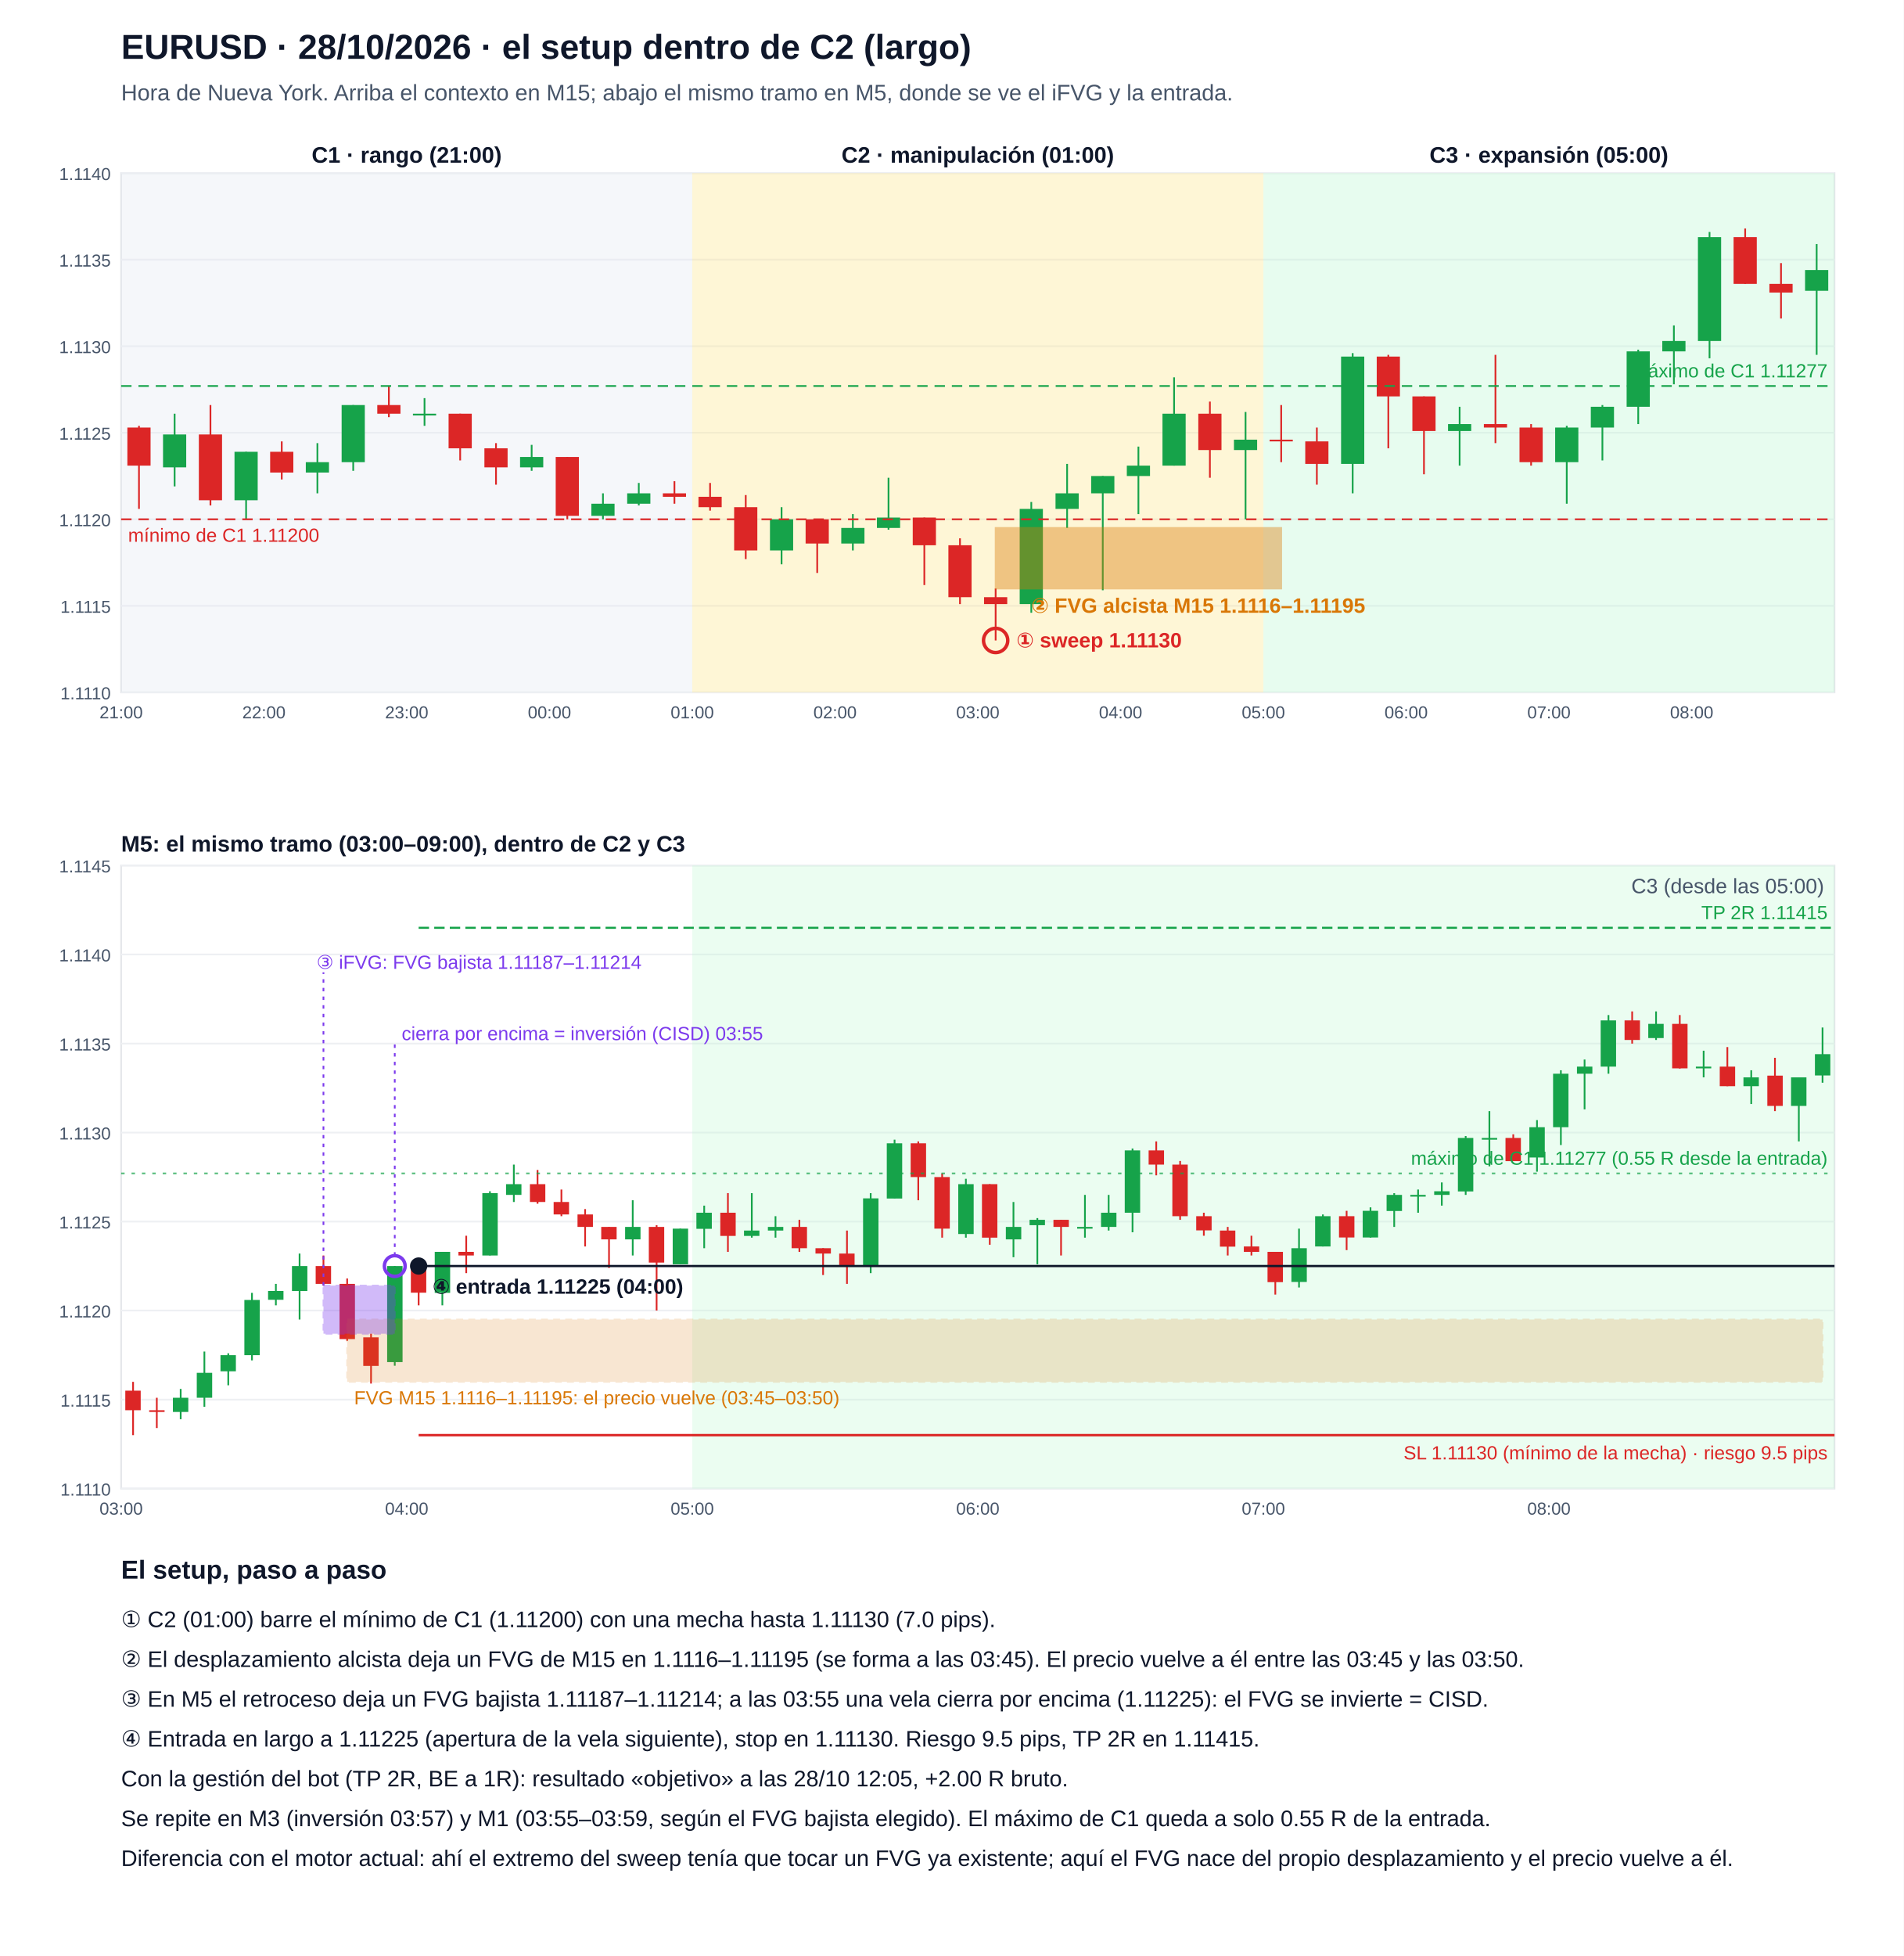
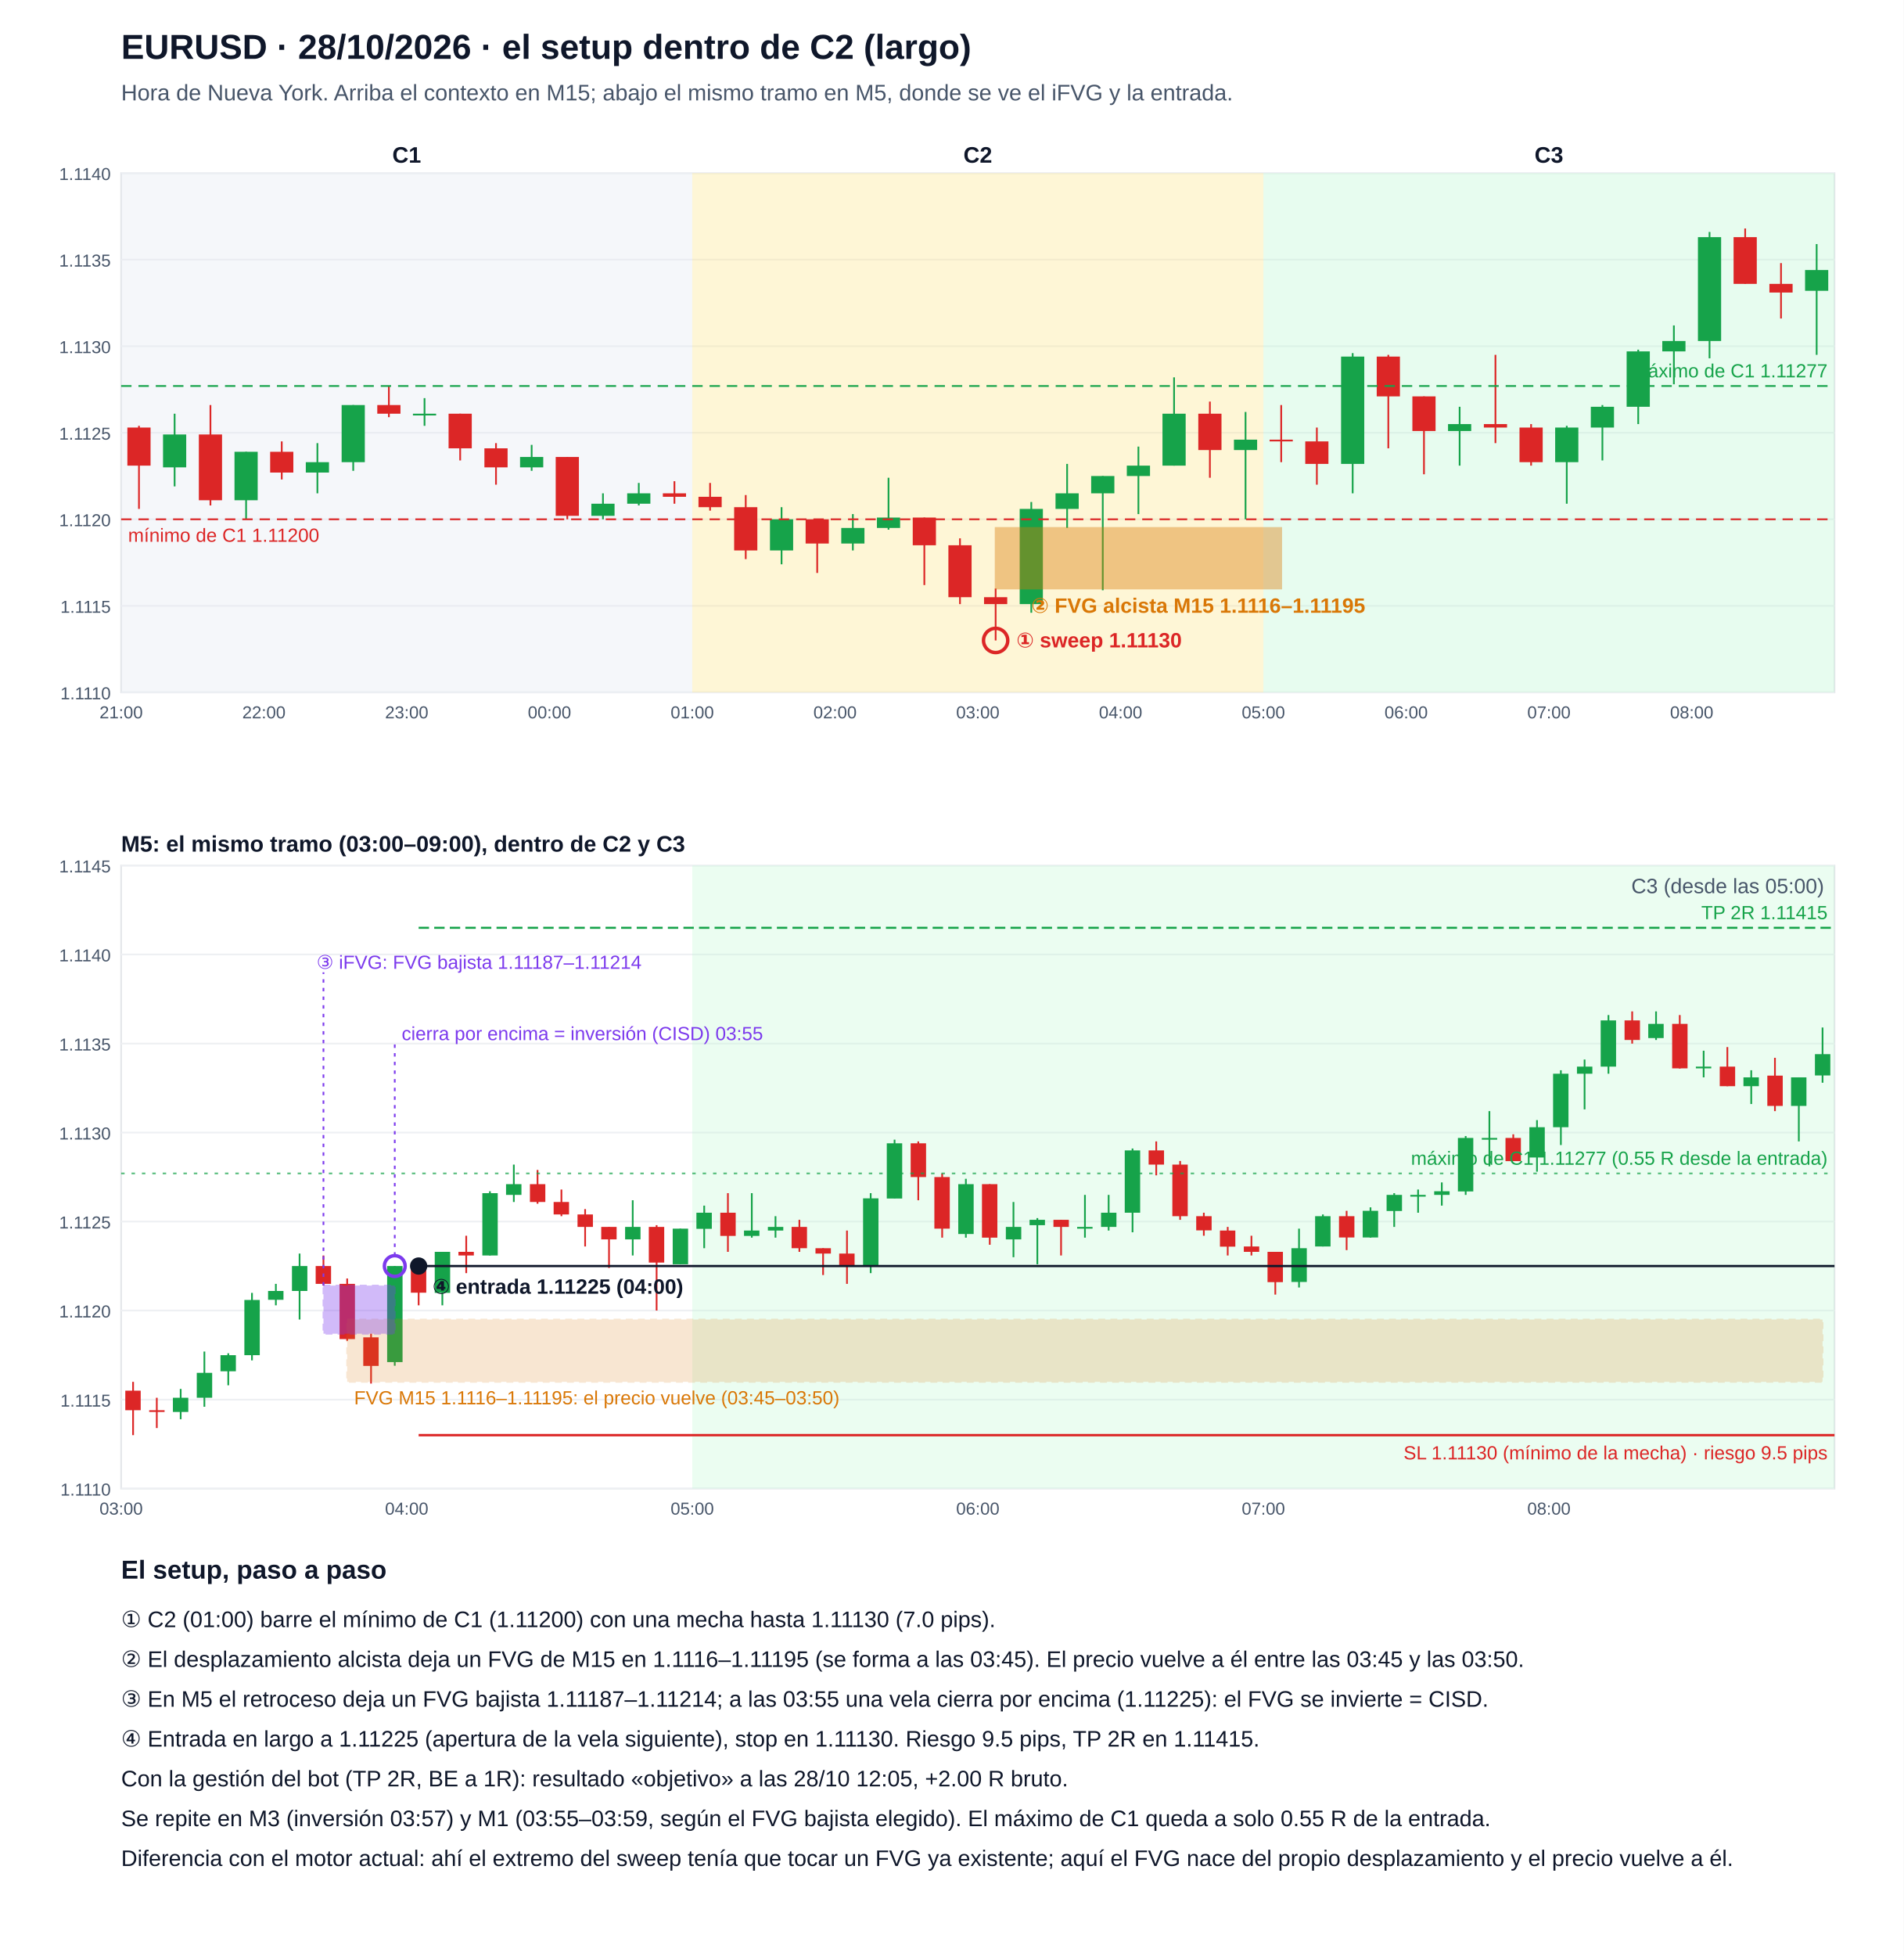
<svg xmlns="http://www.w3.org/2000/svg" width="1100" height="1130" viewBox="0 0 1100 1130" font-family="Segoe UI, Arial, sans-serif">
  <rect width="1100" height="1130" fill="white" />
  <text x="70" y="34" font-size="20" font-weight="700" fill="#0f172a">EURUSD · 28/10/2026 · el setup dentro de C2 (largo)</text>
  <text x="70" y="58" font-size="13" fill="#475569">Hora de Nueva York. Arriba el contexto en M15; abajo el mismo tramo en M5, donde se ve el iFVG y la entrada.</text>
  <rect x="70" y="100" width="990" height="300" fill="white" stroke="#e5e7eb" />
  <line x1="70" x2="1060" y1="400.0" y2="400.0" stroke="#eef0f3" />
  <text x="64" y="404.0" font-size="10" text-anchor="end" fill="#475569">1.1110</text>
  <line x1="70" x2="1060" y1="350.0" y2="350.0" stroke="#eef0f3" />
  <text x="64" y="354.0" font-size="10" text-anchor="end" fill="#475569">1.1115</text>
  <line x1="70" x2="1060" y1="300.0" y2="300.0" stroke="#eef0f3" />
  <text x="64" y="304.0" font-size="10" text-anchor="end" fill="#475569">1.1120</text>
  <line x1="70" x2="1060" y1="250.0" y2="250.0" stroke="#eef0f3" />
  <text x="64" y="254.0" font-size="10" text-anchor="end" fill="#475569">1.1125</text>
  <line x1="70" x2="1060" y1="200.0" y2="200.0" stroke="#eef0f3" />
  <text x="64" y="204.0" font-size="10" text-anchor="end" fill="#475569">1.1130</text>
  <line x1="70" x2="1060" y1="150.0" y2="150.0" stroke="#eef0f3" />
  <text x="64" y="154.0" font-size="10" text-anchor="end" fill="#475569">1.1135</text>
  <line x1="70" x2="1060" y1="100.0" y2="100.0" stroke="#eef0f3" />
  <text x="64" y="104.0" font-size="10" text-anchor="end" fill="#475569">1.1140</text>
  <text x="70.0" y="415" font-size="10" text-anchor="middle" fill="#475569">21:00</text>
  <text x="152.5" y="415" font-size="10" text-anchor="middle" fill="#475569">22:00</text>
  <text x="235.0" y="415" font-size="10" text-anchor="middle" fill="#475569">23:00</text>
  <text x="317.5" y="415" font-size="10" text-anchor="middle" fill="#475569">00:00</text>
  <text x="400.0" y="415" font-size="10" text-anchor="middle" fill="#475569">01:00</text>
  <text x="482.5" y="415" font-size="10" text-anchor="middle" fill="#475569">02:00</text>
  <text x="565.0" y="415" font-size="10" text-anchor="middle" fill="#475569">03:00</text>
  <text x="647.5" y="415" font-size="10" text-anchor="middle" fill="#475569">04:00</text>
  <text x="730.0" y="415" font-size="10" text-anchor="middle" fill="#475569">05:00</text>
  <text x="812.5" y="415" font-size="10" text-anchor="middle" fill="#475569">06:00</text>
  <text x="895.0" y="415" font-size="10" text-anchor="middle" fill="#475569">07:00</text>
  <text x="977.5" y="415" font-size="10" text-anchor="middle" fill="#475569">08:00</text>
  <rect x="70.0" y="100" width="330.0" height="300" fill="#e2e8f0" opacity="0.35" />
-   <text x="235.0" y="94" font-size="13" font-weight="700" text-anchor="middle" fill="#0f172a">C1 · rango (21:00)</text>
+   <text x="235.0" y="94" font-size="13" font-weight="700" text-anchor="middle" fill="#0f172a">C1</text>
  <rect x="400.0" y="100" width="330.0" height="300" fill="#fde68a" opacity="0.35" />
-   <text x="565.0" y="94" font-size="13" font-weight="700" text-anchor="middle" fill="#0f172a">C2 · manipulación (01:00)</text>
+   <text x="565.0" y="94" font-size="13" font-weight="700" text-anchor="middle" fill="#0f172a">C2</text>
  <rect x="730.0" y="100" width="330.0" height="300" fill="#bbf7d0" opacity="0.35" />
-   <text x="895.0" y="94" font-size="13" font-weight="700" text-anchor="middle" fill="#0f172a">C3 · expansión (05:00)</text>
+   <text x="895.0" y="94" font-size="13" font-weight="700" text-anchor="middle" fill="#0f172a">C3</text>
  <line x1="80.3" x2="80.3" y1="246.0" y2="294.0" stroke="#dc2626" />
  <rect x="73.6" y="247.0" width="13.4" height="22.0" fill="#dc2626" />
  <line x1="100.9" x2="100.9" y1="239.0" y2="281.0" stroke="#16a34a" />
  <rect x="94.2" y="251.0" width="13.4" height="19.0" fill="#16a34a" />
  <line x1="121.6" x2="121.6" y1="234.0" y2="292.0" stroke="#dc2626" />
  <rect x="114.9" y="251.0" width="13.4" height="38.0" fill="#dc2626" />
  <line x1="142.2" x2="142.2" y1="261.0" y2="300.0" stroke="#16a34a" />
  <rect x="135.5" y="261.0" width="13.4" height="28.0" fill="#16a34a" />
  <line x1="162.8" x2="162.8" y1="255.0" y2="277.0" stroke="#dc2626" />
  <rect x="156.1" y="261.0" width="13.4" height="12.0" fill="#dc2626" />
  <line x1="183.4" x2="183.4" y1="256.0" y2="285.0" stroke="#16a34a" />
  <rect x="176.7" y="267.0" width="13.4" height="6.0" fill="#16a34a" />
  <line x1="204.1" x2="204.1" y1="234.0" y2="272.0" stroke="#16a34a" />
  <rect x="197.4" y="234.0" width="13.4" height="33.0" fill="#16a34a" />
  <line x1="224.7" x2="224.7" y1="223.0" y2="241.0" stroke="#dc2626" />
  <rect x="218.0" y="234.0" width="13.4" height="5.0" fill="#dc2626" />
  <line x1="245.3" x2="245.3" y1="230.0" y2="246.0" stroke="#16a34a" />
  <rect x="238.6" y="239.0" width="13.4" height="1.0" fill="#16a34a" />
  <line x1="265.9" x2="265.9" y1="239.0" y2="266.0" stroke="#dc2626" />
  <rect x="259.2" y="239.0" width="13.4" height="20.0" fill="#dc2626" />
  <line x1="286.6" x2="286.6" y1="256.0" y2="280.0" stroke="#dc2626" />
  <rect x="279.9" y="259.0" width="13.4" height="11.0" fill="#dc2626" />
  <line x1="307.2" x2="307.2" y1="257.0" y2="272.0" stroke="#16a34a" />
  <rect x="300.5" y="264.0" width="13.4" height="6.0" fill="#16a34a" />
  <line x1="327.8" x2="327.8" y1="264.0" y2="300.0" stroke="#dc2626" />
  <rect x="321.1" y="264.0" width="13.4" height="34.0" fill="#dc2626" />
  <line x1="348.4" x2="348.4" y1="285.0" y2="300.0" stroke="#16a34a" />
  <rect x="341.7" y="291.0" width="13.4" height="7.0" fill="#16a34a" />
  <line x1="369.1" x2="369.1" y1="279.0" y2="292.0" stroke="#16a34a" />
  <rect x="362.4" y="285.0" width="13.4" height="6.0" fill="#16a34a" />
  <line x1="389.7" x2="389.7" y1="278.0" y2="291.0" stroke="#dc2626" />
  <rect x="383.0" y="285.0" width="13.4" height="2.0" fill="#dc2626" />
  <line x1="410.3" x2="410.3" y1="279.0" y2="295.0" stroke="#dc2626" />
  <rect x="403.6" y="287.0" width="13.4" height="6.0" fill="#dc2626" />
  <line x1="430.9" x2="430.9" y1="286.0" y2="323.0" stroke="#dc2626" />
  <rect x="424.2" y="293.0" width="13.4" height="25.0" fill="#dc2626" />
  <line x1="451.6" x2="451.6" y1="293.0" y2="326.0" stroke="#16a34a" />
  <rect x="444.9" y="300.0" width="13.4" height="18.0" fill="#16a34a" />
  <line x1="472.2" x2="472.2" y1="300.0" y2="331.0" stroke="#dc2626" />
  <rect x="465.5" y="300.0" width="13.4" height="14.0" fill="#dc2626" />
  <line x1="492.8" x2="492.8" y1="297.0" y2="318.0" stroke="#16a34a" />
  <rect x="486.1" y="305.0" width="13.4" height="9.0" fill="#16a34a" />
  <line x1="513.4" x2="513.4" y1="276.0" y2="306.0" stroke="#16a34a" />
  <rect x="506.7" y="299.0" width="13.4" height="6.0" fill="#16a34a" />
  <line x1="534.1" x2="534.1" y1="299.0" y2="338.0" stroke="#dc2626" />
  <rect x="527.4" y="299.0" width="13.4" height="16.0" fill="#dc2626" />
  <line x1="554.7" x2="554.7" y1="311.0" y2="349.0" stroke="#dc2626" />
  <rect x="548.0" y="315.0" width="13.4" height="30.0" fill="#dc2626" />
  <line x1="575.3" x2="575.3" y1="340.0" y2="370.0" stroke="#dc2626" />
  <rect x="568.6" y="345.0" width="13.4" height="4.0" fill="#dc2626" />
  <line x1="595.9" x2="595.9" y1="290.0" y2="354.0" stroke="#16a34a" />
  <rect x="589.2" y="294.0" width="13.4" height="55.0" fill="#16a34a" />
  <line x1="616.6" x2="616.6" y1="268.0" y2="305.0" stroke="#16a34a" />
  <rect x="609.9" y="285.0" width="13.4" height="9.0" fill="#16a34a" />
  <line x1="637.2" x2="637.2" y1="275.0" y2="341.0" stroke="#16a34a" />
  <rect x="630.5" y="275.0" width="13.4" height="10.0" fill="#16a34a" />
  <line x1="657.8" x2="657.8" y1="258.0" y2="297.0" stroke="#16a34a" />
  <rect x="651.1" y="269.0" width="13.4" height="6.0" fill="#16a34a" />
  <line x1="678.4" x2="678.4" y1="218.0" y2="269.0" stroke="#16a34a" />
  <rect x="671.7" y="239.0" width="13.4" height="30.0" fill="#16a34a" />
  <line x1="699.1" x2="699.1" y1="232.0" y2="276.0" stroke="#dc2626" />
  <rect x="692.4" y="239.0" width="13.4" height="21.0" fill="#dc2626" />
  <line x1="719.7" x2="719.7" y1="238.0" y2="300.0" stroke="#16a34a" />
  <rect x="713.0" y="254.0" width="13.4" height="6.0" fill="#16a34a" />
  <line x1="740.3" x2="740.3" y1="234.0" y2="267.0" stroke="#dc2626" />
  <rect x="733.6" y="254.0" width="13.4" height="1.0" fill="#dc2626" />
  <line x1="760.9" x2="760.9" y1="247.0" y2="280.0" stroke="#dc2626" />
  <rect x="754.2" y="255.0" width="13.4" height="13.0" fill="#dc2626" />
  <line x1="781.6" x2="781.6" y1="204.0" y2="285.0" stroke="#16a34a" />
  <rect x="774.9" y="206.0" width="13.4" height="62.0" fill="#16a34a" />
  <line x1="802.2" x2="802.2" y1="205.0" y2="259.0" stroke="#dc2626" />
  <rect x="795.5" y="206.0" width="13.4" height="23.0" fill="#dc2626" />
  <line x1="822.8" x2="822.8" y1="229.0" y2="274.0" stroke="#dc2626" />
  <rect x="816.1" y="229.0" width="13.4" height="20.0" fill="#dc2626" />
  <line x1="843.4" x2="843.4" y1="235.0" y2="269.0" stroke="#16a34a" />
  <rect x="836.7" y="245.0" width="13.4" height="4.0" fill="#16a34a" />
  <line x1="864.1" x2="864.1" y1="205.0" y2="256.0" stroke="#dc2626" />
  <rect x="857.4" y="245.0" width="13.4" height="2.0" fill="#dc2626" />
  <line x1="884.7" x2="884.7" y1="245.0" y2="269.0" stroke="#dc2626" />
  <rect x="878.0" y="247.0" width="13.4" height="20.0" fill="#dc2626" />
  <line x1="905.3" x2="905.3" y1="246.0" y2="291.0" stroke="#16a34a" />
  <rect x="898.6" y="247.0" width="13.4" height="20.0" fill="#16a34a" />
  <line x1="925.9" x2="925.9" y1="234.0" y2="266.0" stroke="#16a34a" />
  <rect x="919.2" y="235.0" width="13.4" height="12.0" fill="#16a34a" />
  <line x1="946.6" x2="946.6" y1="202.0" y2="245.0" stroke="#16a34a" />
  <rect x="939.9" y="203.0" width="13.4" height="32.0" fill="#16a34a" />
  <line x1="967.2" x2="967.2" y1="188.0" y2="222.0" stroke="#16a34a" />
  <rect x="960.5" y="197.0" width="13.4" height="6.0" fill="#16a34a" />
  <line x1="987.8" x2="987.8" y1="134.0" y2="207.0" stroke="#16a34a" />
  <rect x="981.1" y="137.0" width="13.4" height="60.0" fill="#16a34a" />
  <line x1="1008.4" x2="1008.4" y1="132.0" y2="164.0" stroke="#dc2626" />
  <rect x="1001.7" y="137.0" width="13.4" height="27.0" fill="#dc2626" />
  <line x1="1029.1" x2="1029.1" y1="152.0" y2="184.0" stroke="#dc2626" />
  <rect x="1022.4" y="164.0" width="13.4" height="5.0" fill="#dc2626" />
  <line x1="1049.7" x2="1049.7" y1="141.0" y2="205.0" stroke="#16a34a" />
  <rect x="1043.0" y="156.0" width="13.4" height="12.0" fill="#16a34a" />
  <line x1="70" x2="1060" y1="300.0" y2="300.0" stroke="#dc2626" stroke-dasharray="6 4" />
  <text x="74" y="313.0" font-size="11" fill="#dc2626">mínimo de C1 1.11200</text>
  <line x1="70" x2="1060" y1="223.0" y2="223.0" stroke="#16a34a" stroke-dasharray="6 4" />
  <text x="1056" y="218.0" font-size="11" text-anchor="end" fill="#16a34a">máximo de C1 1.11277</text>
  <circle cx="575.3" cy="370.0" r="7" fill="none" stroke="#dc2626" stroke-width="2" />
  <text x="587.3" y="374.0" font-size="12" font-weight="700" fill="#dc2626">① sweep 1.11130</text>
  <rect x="575.3" y="305.0" width="165.0" height="35.0" fill="#d97706" opacity="0.4" stroke="#d97706" />
  <text x="595.9" y="354.0" font-size="12" font-weight="700" fill="#d97706">② FVG alcista M15 1.1116–1.11195</text>
  <rect x="70" y="500" width="990" height="360" fill="white" stroke="#e5e7eb" />
  <line x1="70" x2="1060" y1="860.0" y2="860.0" stroke="#eef0f3" />
  <text x="64" y="864.0" font-size="10" text-anchor="end" fill="#475569">1.1110</text>
  <line x1="70" x2="1060" y1="808.6" y2="808.6" stroke="#eef0f3" />
  <text x="64" y="812.6" font-size="10" text-anchor="end" fill="#475569">1.1115</text>
  <line x1="70" x2="1060" y1="757.1" y2="757.1" stroke="#eef0f3" />
  <text x="64" y="761.1" font-size="10" text-anchor="end" fill="#475569">1.1120</text>
  <line x1="70" x2="1060" y1="705.7" y2="705.7" stroke="#eef0f3" />
  <text x="64" y="709.7" font-size="10" text-anchor="end" fill="#475569">1.1125</text>
  <line x1="70" x2="1060" y1="654.3" y2="654.3" stroke="#eef0f3" />
  <text x="64" y="658.3" font-size="10" text-anchor="end" fill="#475569">1.1130</text>
  <line x1="70" x2="1060" y1="602.9" y2="602.9" stroke="#eef0f3" />
  <text x="64" y="606.9" font-size="10" text-anchor="end" fill="#475569">1.1135</text>
  <line x1="70" x2="1060" y1="551.4" y2="551.4" stroke="#eef0f3" />
  <text x="64" y="555.4" font-size="10" text-anchor="end" fill="#475569">1.1140</text>
  <line x1="70" x2="1060" y1="500.0" y2="500.0" stroke="#eef0f3" />
  <text x="64" y="504.0" font-size="10" text-anchor="end" fill="#475569">1.1145</text>
  <text x="70.0" y="875" font-size="10" text-anchor="middle" fill="#475569">03:00</text>
  <text x="235.0" y="875" font-size="10" text-anchor="middle" fill="#475569">04:00</text>
  <text x="400.0" y="875" font-size="10" text-anchor="middle" fill="#475569">05:00</text>
  <text x="565.0" y="875" font-size="10" text-anchor="middle" fill="#475569">06:00</text>
  <text x="730.0" y="875" font-size="10" text-anchor="middle" fill="#475569">07:00</text>
  <text x="895.0" y="875" font-size="10" text-anchor="middle" fill="#475569">08:00</text>
  <text x="70" y="492" font-size="13" font-weight="700" fill="#0f172a">M5: el mismo tramo (03:00–09:00), dentro de C2 y C3</text>
  <rect x="400.0" y="500" width="660.0" height="360" fill="#bbf7d0" opacity="0.3" />
  <text x="1054" y="516" font-size="12" text-anchor="end" fill="#475569">C3 (desde las 05:00)</text>
  <line x1="76.9" x2="76.9" y1="798.3" y2="829.1" stroke="#dc2626" />
  <rect x="72.4" y="803.4" width="8.9" height="11.3" fill="#dc2626" />
  <line x1="90.6" x2="90.6" y1="807.5" y2="825.0" stroke="#dc2626" />
  <rect x="86.2" y="814.7" width="8.9" height="1.0" fill="#dc2626" />
  <line x1="104.4" x2="104.4" y1="802.4" y2="819.9" stroke="#16a34a" />
  <rect x="99.9" y="807.5" width="8.9" height="8.2" fill="#16a34a" />
  <line x1="118.1" x2="118.1" y1="780.8" y2="812.7" stroke="#16a34a" />
  <rect x="113.7" y="793.1" width="8.9" height="14.4" fill="#16a34a" />
  <line x1="131.9" x2="131.9" y1="781.8" y2="800.3" stroke="#16a34a" />
  <rect x="127.4" y="782.9" width="8.9" height="9.3" fill="#16a34a" />
  <line x1="145.6" x2="145.6" y1="746.9" y2="785.9" stroke="#16a34a" />
  <rect x="141.2" y="751.0" width="8.9" height="31.9" fill="#16a34a" />
  <line x1="159.4" x2="159.4" y1="741.7" y2="754.1" stroke="#16a34a" />
  <rect x="154.9" y="745.8" width="8.9" height="5.1" fill="#16a34a" />
  <line x1="173.1" x2="173.1" y1="724.2" y2="762.3" stroke="#16a34a" />
  <rect x="168.7" y="731.4" width="8.9" height="14.4" fill="#16a34a" />
  <line x1="186.9" x2="186.9" y1="725.3" y2="742.7" stroke="#dc2626" />
  <rect x="182.4" y="731.4" width="8.9" height="10.3" fill="#dc2626" />
  <line x1="200.6" x2="200.6" y1="738.6" y2="774.6" stroke="#dc2626" />
  <rect x="196.2" y="741.7" width="8.9" height="31.9" fill="#dc2626" />
  <line x1="214.4" x2="214.4" y1="770.5" y2="799.3" stroke="#dc2626" />
  <rect x="209.9" y="772.6" width="8.9" height="16.5" fill="#dc2626" />
  <line x1="228.1" x2="228.1" y1="731.4" y2="789.0" stroke="#16a34a" />
  <rect x="223.7" y="731.4" width="8.9" height="55.5" fill="#16a34a" />
  <line x1="241.9" x2="241.9" y1="729.4" y2="754.1" stroke="#dc2626" />
  <rect x="237.4" y="731.4" width="8.9" height="15.4" fill="#dc2626" />
  <line x1="255.6" x2="255.6" y1="723.2" y2="754.1" stroke="#16a34a" />
  <rect x="251.2" y="723.2" width="8.9" height="23.7" fill="#16a34a" />
  <line x1="269.4" x2="269.4" y1="713.9" y2="735.5" stroke="#dc2626" />
  <rect x="264.9" y="723.2" width="8.9" height="2.1" fill="#dc2626" />
  <line x1="283.1" x2="283.1" y1="688.2" y2="725.3" stroke="#16a34a" />
  <rect x="278.7" y="689.3" width="8.9" height="36.0" fill="#16a34a" />
  <line x1="296.9" x2="296.9" y1="672.8" y2="694.4" stroke="#16a34a" />
  <rect x="292.4" y="684.1" width="8.9" height="6.2" fill="#16a34a" />
  <line x1="310.6" x2="310.6" y1="675.9" y2="695.4" stroke="#dc2626" />
  <rect x="306.2" y="684.1" width="8.9" height="10.3" fill="#dc2626" />
  <line x1="324.4" x2="324.4" y1="687.2" y2="702.6" stroke="#dc2626" />
  <rect x="319.9" y="694.4" width="8.9" height="7.2" fill="#dc2626" />
  <line x1="338.1" x2="338.1" y1="698.5" y2="720.1" stroke="#dc2626" />
  <rect x="333.7" y="701.6" width="8.9" height="7.2" fill="#dc2626" />
  <line x1="351.9" x2="351.9" y1="708.8" y2="732.5" stroke="#dc2626" />
  <rect x="347.4" y="708.8" width="8.9" height="7.2" fill="#dc2626" />
  <line x1="365.6" x2="365.6" y1="693.4" y2="725.3" stroke="#16a34a" />
  <rect x="361.2" y="708.8" width="8.9" height="7.2" fill="#16a34a" />
  <line x1="379.4" x2="379.4" y1="707.8" y2="757.1" stroke="#dc2626" />
  <rect x="374.9" y="708.8" width="8.9" height="20.6" fill="#dc2626" />
  <line x1="393.1" x2="393.1" y1="709.8" y2="730.4" stroke="#16a34a" />
  <rect x="388.7" y="709.8" width="8.9" height="20.6" fill="#16a34a" />
  <line x1="406.9" x2="406.9" y1="696.5" y2="721.1" stroke="#16a34a" />
  <rect x="402.4" y="700.6" width="8.9" height="9.3" fill="#16a34a" />
  <line x1="420.6" x2="420.6" y1="689.3" y2="723.2" stroke="#dc2626" />
  <rect x="416.2" y="700.6" width="8.9" height="13.4" fill="#dc2626" />
  <line x1="434.4" x2="434.4" y1="689.3" y2="715.0" stroke="#16a34a" />
  <rect x="429.9" y="710.9" width="8.9" height="3.1" fill="#16a34a" />
  <line x1="448.1" x2="448.1" y1="702.6" y2="715.0" stroke="#16a34a" />
  <rect x="443.7" y="708.8" width="8.9" height="2.1" fill="#16a34a" />
  <line x1="461.9" x2="461.9" y1="704.7" y2="723.2" stroke="#dc2626" />
  <rect x="457.4" y="708.8" width="8.9" height="12.3" fill="#dc2626" />
  <line x1="475.6" x2="475.6" y1="721.1" y2="736.6" stroke="#dc2626" />
  <rect x="471.2" y="721.1" width="8.9" height="3.1" fill="#dc2626" />
  <line x1="489.4" x2="489.4" y1="710.9" y2="741.7" stroke="#dc2626" />
  <rect x="484.9" y="724.2" width="8.9" height="7.2" fill="#dc2626" />
  <line x1="503.1" x2="503.1" y1="689.3" y2="735.5" stroke="#16a34a" />
  <rect x="498.7" y="692.3" width="8.9" height="39.1" fill="#16a34a" />
  <line x1="516.9" x2="516.9" y1="658.4" y2="692.3" stroke="#16a34a" />
  <rect x="512.4" y="660.5" width="8.9" height="31.9" fill="#16a34a" />
  <line x1="530.6" x2="530.6" y1="659.4" y2="693.4" stroke="#dc2626" />
  <rect x="526.2" y="660.5" width="8.9" height="19.5" fill="#dc2626" />
  <line x1="544.4" x2="544.4" y1="677.9" y2="715.0" stroke="#dc2626" />
  <rect x="539.9" y="680.0" width="8.9" height="29.8" fill="#dc2626" />
  <line x1="558.1" x2="558.1" y1="681.0" y2="715.0" stroke="#16a34a" />
  <rect x="553.7" y="684.1" width="8.9" height="28.8" fill="#16a34a" />
  <line x1="571.9" x2="571.9" y1="684.1" y2="719.1" stroke="#dc2626" />
  <rect x="567.4" y="684.1" width="8.9" height="30.9" fill="#dc2626" />
  <line x1="585.6" x2="585.6" y1="694.4" y2="726.3" stroke="#16a34a" />
  <rect x="581.2" y="708.8" width="8.9" height="7.2" fill="#16a34a" />
  <line x1="599.4" x2="599.4" y1="703.7" y2="730.4" stroke="#16a34a" />
  <rect x="594.9" y="704.7" width="8.9" height="3.1" fill="#16a34a" />
  <line x1="613.1" x2="613.1" y1="704.7" y2="725.3" stroke="#dc2626" />
  <rect x="608.7" y="704.7" width="8.9" height="4.1" fill="#dc2626" />
  <line x1="626.9" x2="626.9" y1="690.3" y2="715.0" stroke="#16a34a" />
  <rect x="622.4" y="708.8" width="8.9" height="1.0" fill="#16a34a" />
  <line x1="640.6" x2="640.6" y1="690.3" y2="710.9" stroke="#16a34a" />
  <rect x="636.2" y="700.6" width="8.9" height="8.2" fill="#16a34a" />
  <line x1="654.4" x2="654.4" y1="663.5" y2="711.9" stroke="#16a34a" />
  <rect x="649.9" y="664.6" width="8.9" height="36.0" fill="#16a34a" />
  <line x1="668.1" x2="668.1" y1="659.4" y2="679.0" stroke="#dc2626" />
  <rect x="663.7" y="664.6" width="8.9" height="8.2" fill="#dc2626" />
  <line x1="681.9" x2="681.9" y1="670.7" y2="704.7" stroke="#dc2626" />
  <rect x="677.4" y="672.8" width="8.9" height="29.8" fill="#dc2626" />
  <line x1="695.6" x2="695.6" y1="700.6" y2="713.9" stroke="#dc2626" />
  <rect x="691.2" y="702.6" width="8.9" height="8.2" fill="#dc2626" />
  <line x1="709.4" x2="709.4" y1="708.8" y2="725.3" stroke="#dc2626" />
  <rect x="704.9" y="710.9" width="8.9" height="9.3" fill="#dc2626" />
  <line x1="723.1" x2="723.1" y1="713.9" y2="725.3" stroke="#dc2626" />
  <rect x="718.7" y="720.1" width="8.9" height="3.1" fill="#dc2626" />
  <line x1="736.9" x2="736.9" y1="723.2" y2="747.9" stroke="#dc2626" />
  <rect x="732.4" y="723.2" width="8.9" height="17.5" fill="#dc2626" />
  <line x1="750.6" x2="750.6" y1="709.8" y2="743.8" stroke="#16a34a" />
  <rect x="746.2" y="721.1" width="8.9" height="19.5" fill="#16a34a" />
  <line x1="764.4" x2="764.4" y1="701.6" y2="720.1" stroke="#16a34a" />
  <rect x="759.9" y="702.6" width="8.9" height="17.5" fill="#16a34a" />
  <line x1="778.1" x2="778.1" y1="699.5" y2="722.2" stroke="#dc2626" />
  <rect x="773.7" y="702.6" width="8.9" height="12.3" fill="#dc2626" />
  <line x1="791.9" x2="791.9" y1="697.5" y2="715.0" stroke="#16a34a" />
  <rect x="787.4" y="699.5" width="8.9" height="15.4" fill="#16a34a" />
  <line x1="805.6" x2="805.6" y1="689.3" y2="708.8" stroke="#16a34a" />
  <rect x="801.2" y="690.3" width="8.9" height="9.3" fill="#16a34a" />
  <line x1="819.4" x2="819.4" y1="687.2" y2="700.6" stroke="#16a34a" />
  <rect x="814.9" y="690.3" width="8.9" height="1.0" fill="#16a34a" />
  <line x1="833.1" x2="833.1" y1="683.1" y2="696.5" stroke="#16a34a" />
  <rect x="828.7" y="688.2" width="8.9" height="2.1" fill="#16a34a" />
  <line x1="846.9" x2="846.9" y1="656.3" y2="690.3" stroke="#16a34a" />
  <rect x="842.4" y="657.4" width="8.9" height="30.9" fill="#16a34a" />
  <line x1="860.6" x2="860.6" y1="641.9" y2="673.8" stroke="#16a34a" />
  <rect x="856.2" y="657.4" width="8.9" height="1.0" fill="#16a34a" />
  <line x1="874.4" x2="874.4" y1="655.3" y2="670.7" stroke="#dc2626" />
  <rect x="869.9" y="657.4" width="8.9" height="13.4" fill="#dc2626" />
  <line x1="888.1" x2="888.1" y1="647.1" y2="676.9" stroke="#16a34a" />
  <rect x="883.7" y="651.2" width="8.9" height="17.5" fill="#16a34a" />
  <line x1="901.9" x2="901.9" y1="618.3" y2="661.5" stroke="#16a34a" />
  <rect x="897.4" y="620.3" width="8.9" height="30.9" fill="#16a34a" />
  <line x1="915.6" x2="915.6" y1="612.1" y2="640.9" stroke="#16a34a" />
  <rect x="911.2" y="616.2" width="8.9" height="4.1" fill="#16a34a" />
  <line x1="929.4" x2="929.4" y1="586.4" y2="620.3" stroke="#16a34a" />
  <rect x="924.9" y="589.5" width="8.9" height="26.7" fill="#16a34a" />
  <line x1="943.1" x2="943.1" y1="584.3" y2="602.9" stroke="#dc2626" />
  <rect x="938.7" y="589.5" width="8.9" height="11.3" fill="#dc2626" />
  <line x1="956.9" x2="956.9" y1="584.3" y2="600.8" stroke="#16a34a" />
  <rect x="952.4" y="591.5" width="8.9" height="8.2" fill="#16a34a" />
  <line x1="970.6" x2="970.6" y1="586.4" y2="617.3" stroke="#dc2626" />
  <rect x="966.2" y="591.5" width="8.9" height="25.7" fill="#dc2626" />
  <line x1="984.4" x2="984.4" y1="607.0" y2="622.4" stroke="#16a34a" />
  <rect x="979.9" y="616.2" width="8.9" height="1.0" fill="#16a34a" />
  <line x1="998.1" x2="998.1" y1="604.9" y2="627.5" stroke="#dc2626" />
  <rect x="993.7" y="616.2" width="8.9" height="11.3" fill="#dc2626" />
  <line x1="1011.9" x2="1011.9" y1="618.3" y2="637.8" stroke="#16a34a" />
  <rect x="1007.4" y="622.4" width="8.9" height="5.1" fill="#16a34a" />
  <line x1="1025.6" x2="1025.6" y1="611.1" y2="641.9" stroke="#dc2626" />
  <rect x="1021.2" y="621.4" width="8.9" height="17.5" fill="#dc2626" />
  <line x1="1039.4" x2="1039.4" y1="622.4" y2="659.4" stroke="#16a34a" />
  <rect x="1034.9" y="622.4" width="8.9" height="16.5" fill="#16a34a" />
  <line x1="1053.1" x2="1053.1" y1="593.6" y2="625.5" stroke="#16a34a" />
  <rect x="1048.7" y="609.0" width="8.9" height="12.3" fill="#16a34a" />
  <rect x="200.6" y="762.3" width="852.5" height="36.0" fill="#d97706" opacity="0.18" stroke="#d97706" stroke-dasharray="4 3" />
  <text x="204.6" y="811.3" font-size="11" fill="#d97706">FVG M15 1.1116–1.11195: el precio vuelve (03:45–03:50)</text>
  <rect x="186.9" y="742.7" width="41.2" height="27.8" fill="#7c3aed" opacity="0.35" stroke="#7c3aed" stroke-dasharray="4 3" />
  <line x1="186.9" x2="186.9" y1="742.7" y2="561.7" stroke="#7c3aed" stroke-dasharray="2 3" />
  <text x="182.9" y="559.7" font-size="11" fill="#7c3aed">③ iFVG: FVG bajista 1.11187–1.11214</text>
  <circle cx="228.1" cy="731.4" r="6" fill="none" stroke="#7c3aed" stroke-width="2" />
  <line x1="228.1" x2="228.1" y1="725.4" y2="602.9" stroke="#7c3aed" stroke-dasharray="2 3" />
  <text x="232.1" y="600.9" font-size="11" fill="#7c3aed">cierra por encima = inversión (CISD) 03:55</text>
  <line x1="241.9" x2="1060" y1="731.4" y2="731.4" stroke="#0f172a" stroke-width="1.3" />
  <circle cx="241.9" cy="731.4" r="5" fill="#0f172a" />
  <text x="249.9" y="747.4" font-size="12" font-weight="700" fill="#0f172a">④ entrada 1.11225 (04:00)</text>
  <line x1="241.9" x2="1060" y1="829.1" y2="829.1" stroke="#dc2626" stroke-width="1.4" />
  <text x="1056" y="843.1" font-size="11" text-anchor="end" fill="#dc2626">SL 1.11130 (mínimo de la mecha) · riesgo 9.5 pips</text>
  <line x1="241.9" x2="1060" y1="536.0" y2="536.0" stroke="#16a34a" stroke-width="1.2" stroke-dasharray="6 3" />
  <text x="1056" y="531.0" font-size="11" text-anchor="end" fill="#16a34a">TP 2R 1.11415</text>
  <line x1="70" x2="1060" y1="677.9" y2="677.9" stroke="#16a34a" stroke-dasharray="2 4" opacity="0.7" />
  <text x="1056" y="672.9" font-size="11" text-anchor="end" fill="#16a34a">máximo de C1 1.11277 (0.55 R desde la entrada)</text>
  <text x="70" y="912" font-size="15" font-weight="700" fill="#0f172a">El setup, paso a paso</text>
  <text x="70" y="940" font-size="13" fill="#0f172a">① C2 (01:00) barre el mínimo de C1 (1.11200) con una mecha hasta 1.11130 (7.0 pips).</text>
  <text x="70" y="963" font-size="13" fill="#0f172a">② El desplazamiento alcista deja un FVG de M15 en 1.1116–1.11195 (se forma a las 03:45). El precio vuelve a él entre las 03:45 y las 03:50.</text>
  <text x="70" y="986" font-size="13" fill="#0f172a">③ En M5 el retroceso deja un FVG bajista 1.11187–1.11214; a las 03:55 una vela cierra por encima (1.11225): el FVG se invierte = CISD.</text>
  <text x="70" y="1009" font-size="13" fill="#0f172a">④ Entrada en largo a 1.11225 (apertura de la vela siguiente), stop en 1.11130. Riesgo 9.5 pips, TP 2R en 1.11415.</text>
  <text x="70" y="1032" font-size="13" fill="#0f172a">Con la gestión del bot (TP 2R, BE a 1R): resultado «objetivo» a las 28/10 12:05, +2.00 R bruto.</text>
  <text x="70" y="1055" font-size="13" fill="#0f172a">Se repite en M3 (inversión 03:57) y M1 (03:55–03:59, según el FVG bajista elegido). El máximo de C1 queda a solo 0.55 R de la entrada.</text>
  <text x="70" y="1078" font-size="13" fill="#0f172a">Diferencia con el motor actual: ahí el extremo del sweep tenía que tocar un FVG ya existente; aquí el FVG nace del propio desplazamiento y el precio vuelve a él.</text>
</svg>
